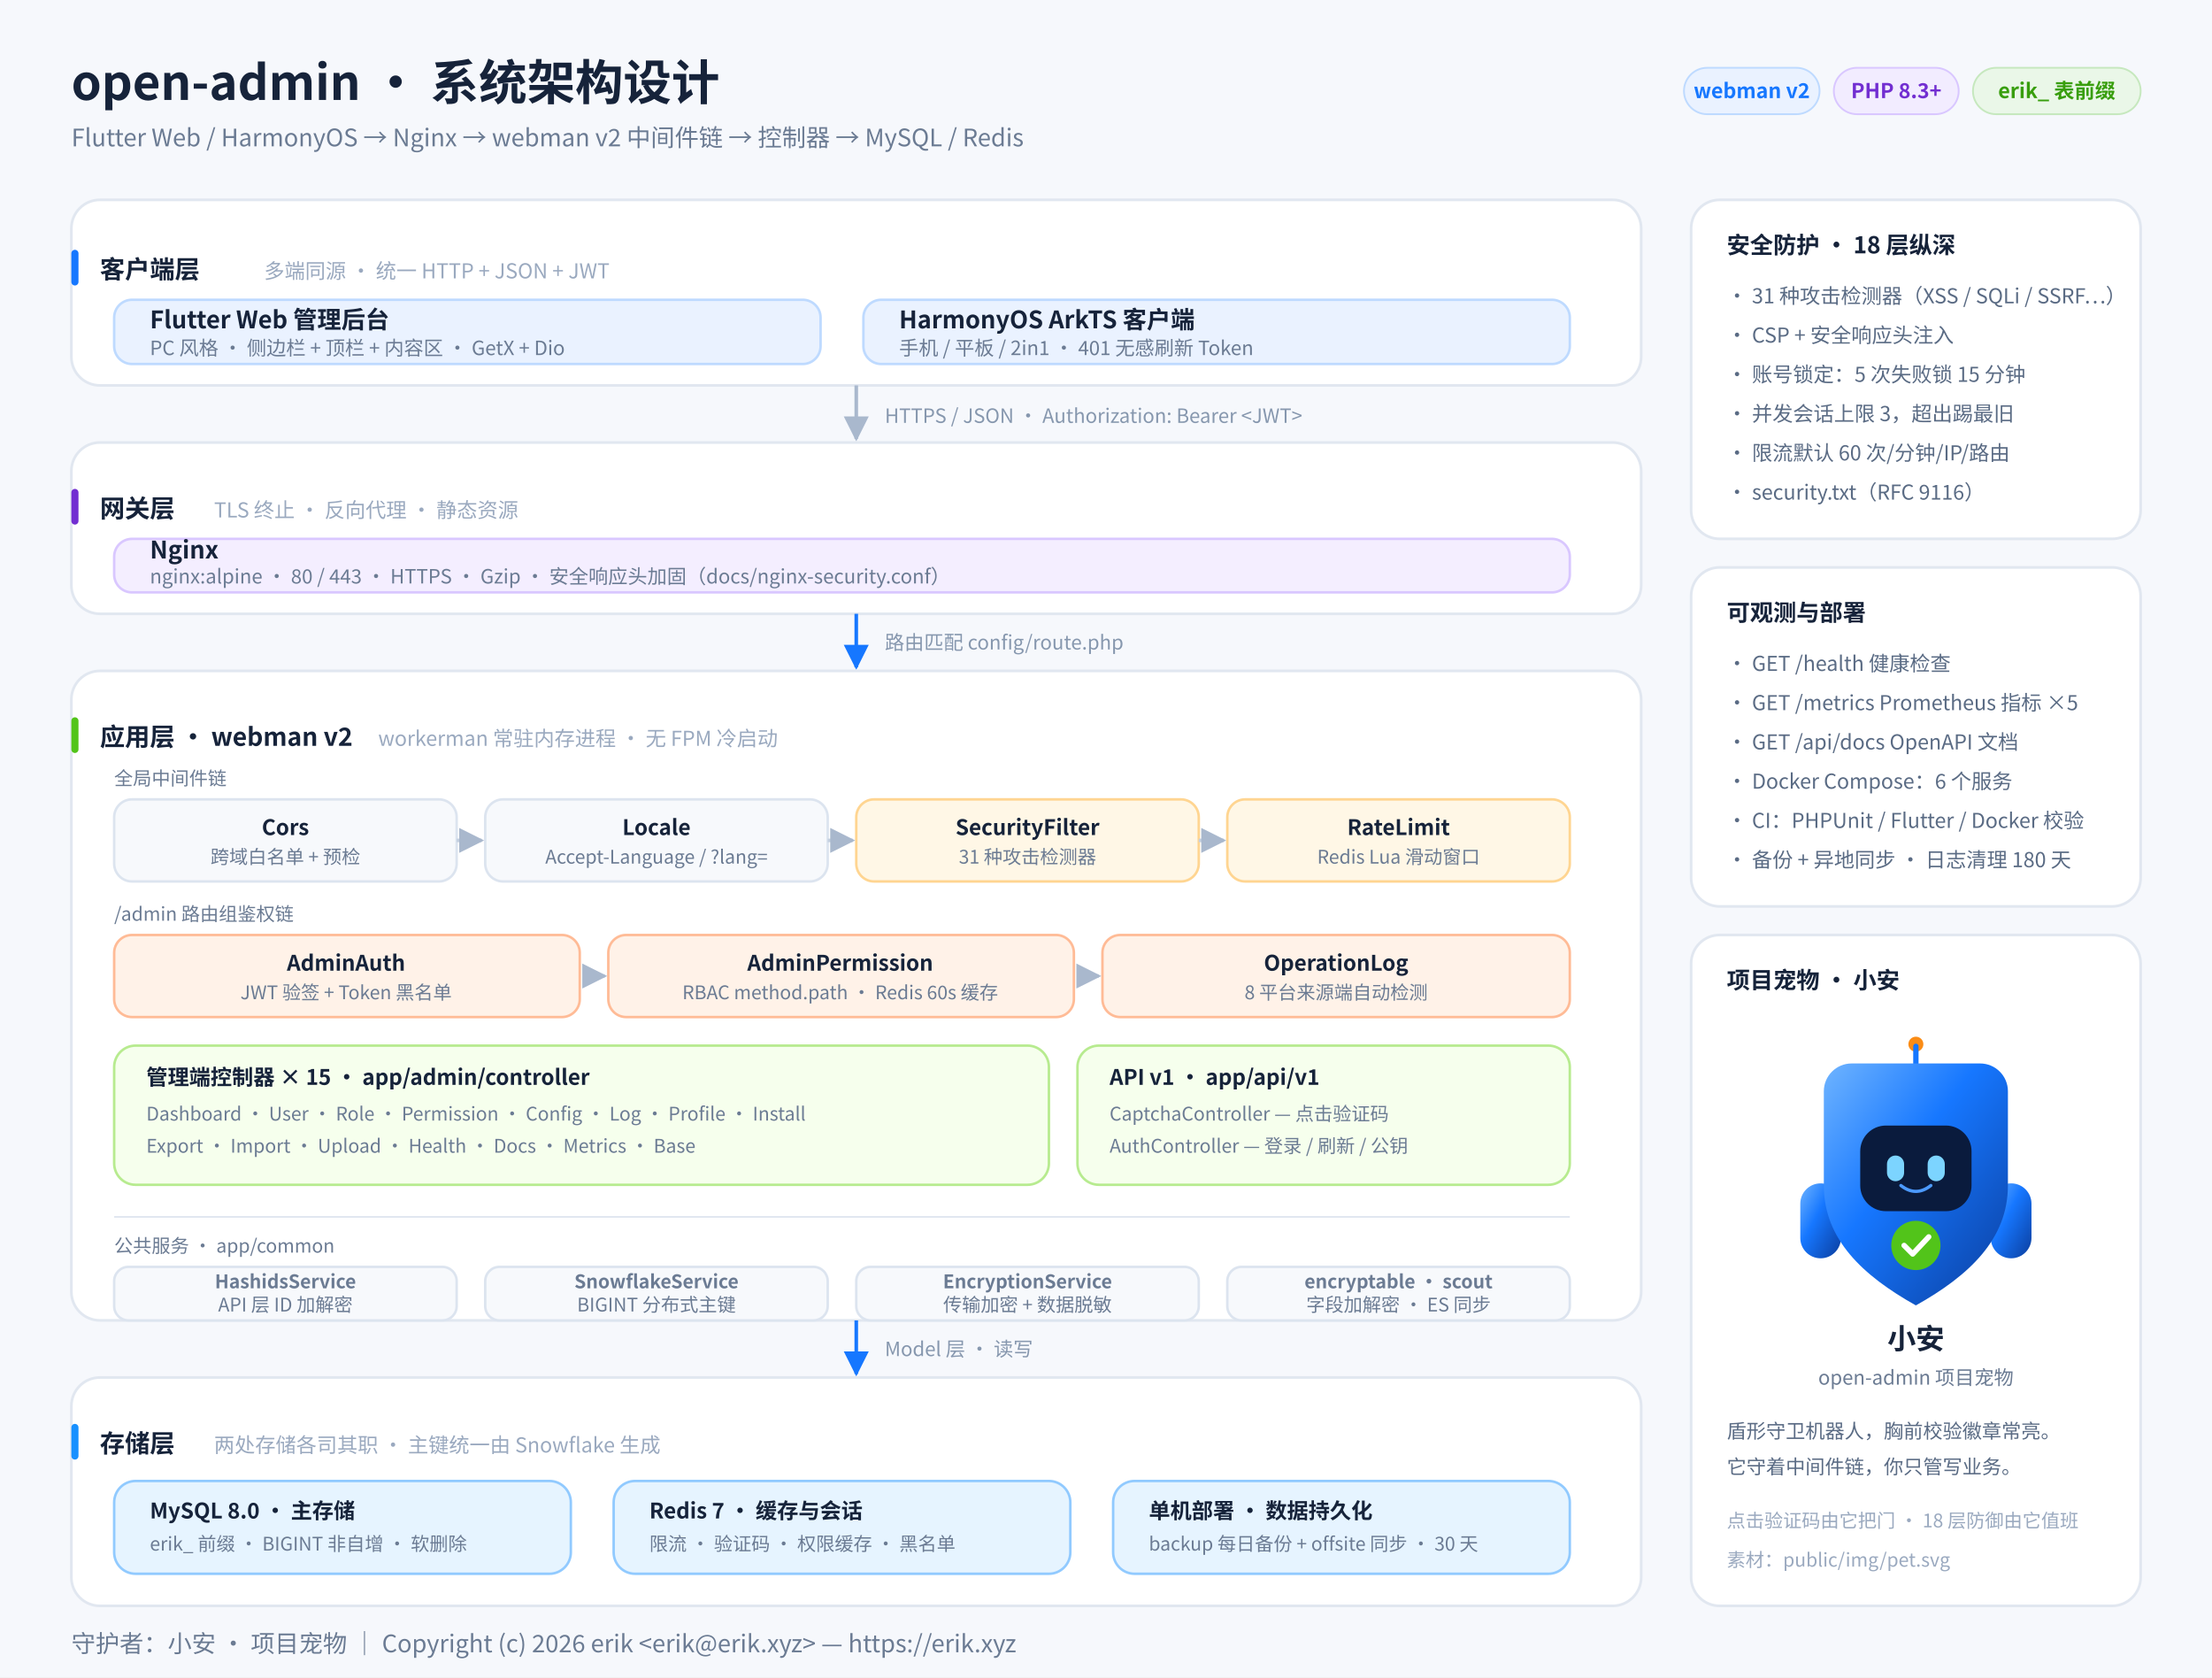
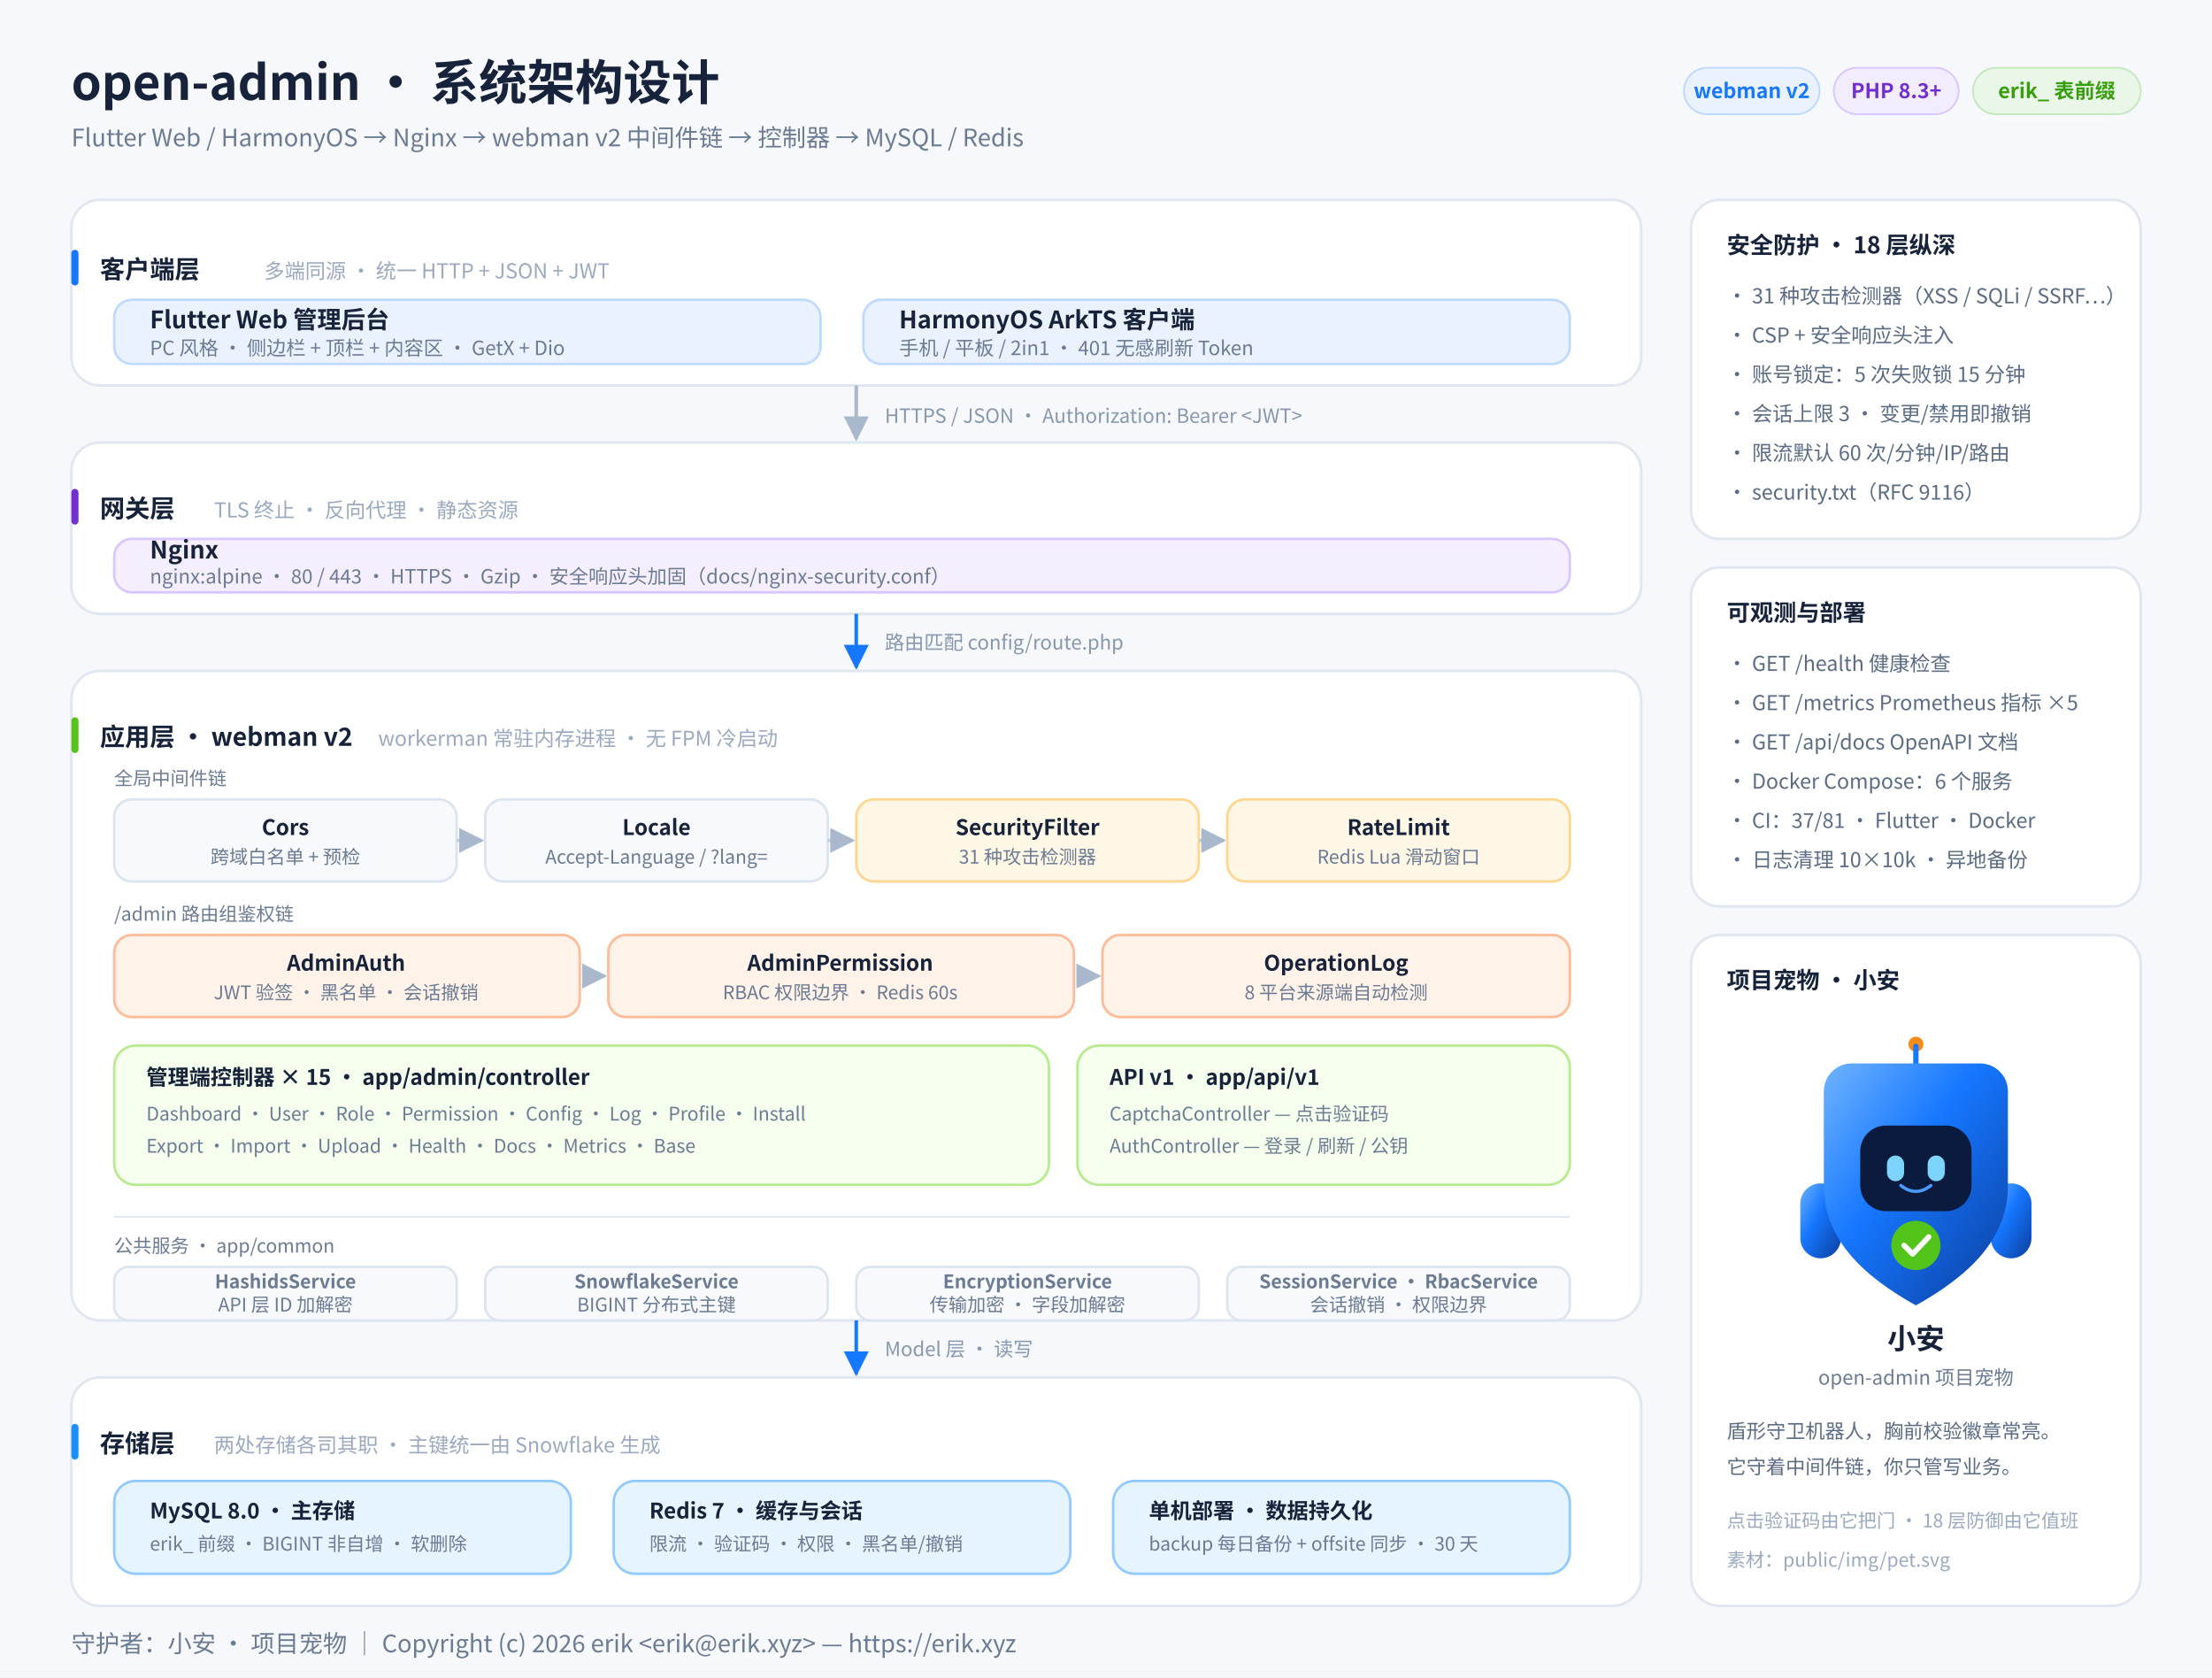
<svg xmlns="http://www.w3.org/2000/svg" viewBox="0 0 1240 940" width="1240" height="940" role="img" aria-label="open-admin 系统架构设计图">
  <defs>
    <marker id="arw" viewBox="0 0 10 10" refX="9" refY="5" markerWidth="7" markerHeight="7" orient="auto-start-reverse">
      <path d="M 0 0 L 10 5 L 0 10 z" fill="#A9B8CD" />
    </marker>
    <marker id="arwBlue" viewBox="0 0 10 10" refX="9" refY="5" markerWidth="7" markerHeight="7" orient="auto-start-reverse">
      <path d="M 0 0 L 10 5 L 0 10 z" fill="#1677FF" />
    </marker>
    <linearGradient id="shieldGrad" x1="0" y1="0" x2="1" y2="1">
      <stop offset="0" stop-color="#6FB4FF" />
      <stop offset="0.42" stop-color="#1677FF" />
      <stop offset="1" stop-color="#0B3E9E" />
    </linearGradient>
    <style>
      text { font-family: system-ui, -apple-system, "PingFang SC", "Microsoft YaHei", "Noto Sans CJK SC", "Segoe UI", sans-serif; }
      .t1 { font-size: 27px; font-weight: 700; fill: #16233A; }
      .t2 { font-size: 13.5px; fill: #6B7B93; }
      .bandName { font-size: 14px; font-weight: 700; fill: #16233A; }
      .bandHint { font-size: 11.5px; fill: #9AA9BF; }
      .nTitle { font-size: 13.5px; font-weight: 600; fill: #16233A; }
      .nSub { font-size: 11px; fill: #6B7B93; }
      .chipT { font-size: 12px; font-weight: 600; fill: #16233A; }
      .chipS { font-size: 10.5px; fill: #6B7B93; }
      .railT { font-size: 13px; font-weight: 700; fill: #16233A; }
      .railI { font-size: 11.5px; fill: #5A6B84; }
      .flow { font-size: 11px; fill: #8697AE; }
      .band { fill: #FFFFFF; stroke: #E1E7F0; stroke-width: 1.5; }
      .railCard { fill: #FFFFFF; stroke: #E1E7F0; stroke-width: 1.5; }
      .node { stroke-width: 1.4; }
      .ctr { text-anchor: middle; }
    </style>
  </defs>
  <rect width="1240" height="940" fill="#F6F8FC" />
  <text class="t1" x="40" y="56">open-admin · 系统架构设计</text>
  <text class="t2" x="40" y="82">Flutter Web / HarmonyOS → Nginx → webman v2 中间件链 → 控制器 → MySQL / Redis</text>
  <g font-size="11.5" font-weight="600">
    <rect x="944" y="38" width="76" height="26" rx="13" fill="#EAF2FF" stroke="#BEDAFF" />
    <text x="982" y="55" class="ctr" fill="#1677FF">webman v2</text>
    <rect x="1028" y="38" width="70" height="26" rx="13" fill="#F2ECFF" stroke="#D9C7FF" />
    <text x="1063" y="55" class="ctr" fill="#722ED1">PHP 8.3+</text>
    <rect x="1106" y="38" width="94" height="26" rx="13" fill="#EAF7E8" stroke="#C6E8BE" />
    <text x="1153" y="55" class="ctr" fill="#389E0D">erik_ 表前缀</text>
  </g>
  <rect class="band" x="40" y="112" width="880" height="104" rx="16" />
  <rect x="40" y="140" width="4" height="20" rx="2" fill="#1677FF" />
  <text class="bandName" x="56" y="156">客户端层</text>
  <text class="bandHint" x="148" y="156">多端同源 · 统一 HTTP + JSON + JWT</text>
  <rect class="node" x="64" y="168" width="396" height="36" rx="10" fill="#EAF2FF" stroke="#BEDAFF" />
  <text class="nTitle" x="84" y="184">Flutter Web 管理后台</text>
  <text class="nSub" x="84" y="199">PC 风格 · 侧边栏 + 顶栏 + 内容区 · GetX + Dio</text>
  <rect class="node" x="484" y="168" width="396" height="36" rx="10" fill="#EAF2FF" stroke="#BEDAFF" />
  <text class="nTitle" x="504" y="184">HarmonyOS ArkTS 客户端</text>
  <text class="nSub" x="504" y="199">手机 / 平板 / 2in1 · 401 无感刷新 Token</text>
  <path d="M 480 216 L 480 246" stroke="#A9B8CD" stroke-width="2" fill="none" marker-end="url(#arw)" />
  <text class="flow" x="496" y="237">HTTPS / JSON · Authorization: Bearer &lt;JWT&gt;</text>
  <rect class="band" x="40" y="248" width="880" height="96" rx="16" />
  <rect x="40" y="274" width="4" height="20" rx="2" fill="#722ED1" />
  <text class="bandName" x="56" y="290">网关层</text>
  <text class="bandHint" x="120" y="290">TLS 终止 · 反向代理 · 静态资源</text>
  <rect class="node" x="64" y="302" width="816" height="30" rx="10" fill="#F4EEFF" stroke="#D9C7FF" />
  <text class="nTitle" x="84" y="313" fill="#531DAB" font-size="12.5">Nginx</text>
  <text class="nSub" x="84" y="327">nginx:alpine · 80 / 443 · HTTPS · Gzip · 安全响应头加固（docs/nginx-security.conf）</text>
  <path d="M 480 344 L 480 374" stroke="#1677FF" stroke-width="2" fill="none" marker-end="url(#arwBlue)" />
  <text class="flow" x="496" y="364">路由匹配 config/route.php</text>
  <rect class="band" x="40" y="376" width="880" height="364" rx="16" stroke="#BEDAFF" />
  <rect x="40" y="402" width="4" height="20" rx="2" fill="#52C41A" />
  <text class="bandName" x="56" y="418" fill="#1677FF">应用层 · webman v2</text>
  <text class="bandHint" x="212" y="418">workerman 常驻内存进程 · 无 FPM 冷启动</text>
  <text class="chipS" x="64" y="440" font-size="11">全局中间件链</text>
  <rect class="node" x="64" y="448" width="192" height="46" rx="10" fill="#F7F9FC" stroke="#DCE4EF" />
  <text class="chipT ctr" x="160" y="468">Cors</text>
  <text class="chipS ctr" x="160" y="484">跨域白名单 + 预检</text>
  <rect class="node" x="272" y="448" width="192" height="46" rx="10" fill="#F7F9FC" stroke="#DCE4EF" />
  <text class="chipT ctr" x="368" y="468">Locale</text>
  <text class="chipS ctr" x="368" y="484">Accept-Language / ?lang=</text>
  <rect class="node" x="480" y="448" width="192" height="46" rx="10" fill="#FFF7E6" stroke="#FFD591" />
  <text class="chipT ctr" x="576" y="468" fill="#AD4E00">SecurityFilter</text>
  <text class="chipS ctr" x="576" y="484">31 种攻击检测器</text>
  <rect class="node" x="688" y="448" width="192" height="46" rx="10" fill="#FFF7E6" stroke="#FFD591" />
  <text class="chipT ctr" x="784" y="468" fill="#AD4E00">RateLimit</text>
  <text class="chipS ctr" x="784" y="484">Redis Lua 滑动窗口</text>
  <path d="M 256 471 L 270 471" stroke="#C4D0E0" stroke-width="2" marker-end="url(#arw)" />
  <path d="M 464 471 L 478 471" stroke="#C4D0E0" stroke-width="2" marker-end="url(#arw)" />
  <path d="M 672 471 L 686 471" stroke="#C4D0E0" stroke-width="2" marker-end="url(#arw)" />
  <text class="chipS" x="64" y="516" font-size="11">/admin 路由组鉴权链</text>
  <rect class="node" x="64" y="524" width="261" height="46" rx="10" fill="#FFF2E8" stroke="#FFBB96" />
  <text class="chipT ctr" x="194" y="544" fill="#AD4E00">AdminAuth</text>
-   <text class="chipS ctr" x="194" y="560">JWT 验签 + Token 黑名单</text>
+   <text class="chipS ctr" x="194" y="560">JWT 验签 · 黑名单 · 会话撤销</text>
  <rect class="node" x="341" y="524" width="261" height="46" rx="10" fill="#FFF2E8" stroke="#FFBB96" />
  <text class="chipT ctr" x="471" y="544" fill="#AD4E00">AdminPermission</text>
-   <text class="chipS ctr" x="471" y="560">RBAC method.path · Redis 60s 缓存</text>
+   <text class="chipS ctr" x="471" y="560">RBAC 权限边界 · Redis 60s</text>
  <rect class="node" x="618" y="524" width="262" height="46" rx="10" fill="#FFF2E8" stroke="#FFBB96" />
  <text class="chipT ctr" x="749" y="544" fill="#AD4E00">OperationLog</text>
  <text class="chipS ctr" x="749" y="560">8 平台来源端自动检测</text>
  <path d="M 327 547 L 339 547" stroke="#C4D0E0" stroke-width="2" marker-end="url(#arw)" />
  <path d="M 604 547 L 616 547" stroke="#C4D0E0" stroke-width="2" marker-end="url(#arw)" />
  <rect class="node" x="64" y="586" width="524" height="78" rx="12" fill="#F6FFED" stroke="#B7EB8F" />
  <text class="chipT" x="82" y="608" fill="#389E0D">管理端控制器 × 15 · app/admin/controller</text>
  <text class="chipS" x="82" y="628">Dashboard · User · Role · Permission · Config · Log · Profile · Install</text>
  <text class="chipS" x="82" y="646">Export · Import · Upload · Health · Docs · Metrics · Base</text>
  <rect class="node" x="604" y="586" width="276" height="78" rx="12" fill="#F6FFED" stroke="#B7EB8F" />
  <text class="chipT" x="622" y="608" fill="#389E0D">API v1 · app/api/v1</text>
  <text class="chipS" x="622" y="628">CaptchaController — 点击验证码</text>
  <text class="chipS" x="622" y="646">AuthController — 登录 / 刷新 / 公钥</text>
  <line x1="64" y1="682" x2="880" y2="682" stroke="#E1E7F0" stroke-width="1" />
  <text class="chipS" x="64" y="702" font-size="11">公共服务 · app/common</text>
  <rect class="node" x="64" y="710" width="192" height="30" rx="8" fill="#F7F9FC" stroke="#DCE4EF" />
  <text class="chipS ctr" x="160" y="722" font-size="11.5" fill="#16233A" font-weight="600">HashidsService</text>
  <text class="chipS ctr" x="160" y="735">API 层 ID 加解密</text>
  <rect class="node" x="272" y="710" width="192" height="30" rx="8" fill="#F7F9FC" stroke="#DCE4EF" />
  <text class="chipS ctr" x="368" y="722" font-size="11.5" fill="#16233A" font-weight="600">SnowflakeService</text>
  <text class="chipS ctr" x="368" y="735">BIGINT 分布式主键</text>
  <rect class="node" x="480" y="710" width="192" height="30" rx="8" fill="#F7F9FC" stroke="#DCE4EF" />
  <text class="chipS ctr" x="576" y="722" font-size="11.5" fill="#16233A" font-weight="600">EncryptionService</text>
-   <text class="chipS ctr" x="576" y="735">传输加密 + 数据脱敏</text>
+   <text class="chipS ctr" x="576" y="735">传输加密 · 字段加解密</text>
  <rect class="node" x="688" y="710" width="192" height="30" rx="8" fill="#F7F9FC" stroke="#DCE4EF" />
-   <text class="chipS ctr" x="784" y="722" font-size="11.5" fill="#16233A" font-weight="600">encryptable · scout</text>
-   <text class="chipS ctr" x="784" y="735">字段加解密 · ES 同步</text>
+   <text class="chipS ctr" x="784" y="722" font-size="11.5" fill="#16233A" font-weight="600">SessionService · RbacService</text>
+   <text class="chipS ctr" x="784" y="735">会话撤销 · 权限边界</text>
  <path d="M 480 740 L 480 770" stroke="#1677FF" stroke-width="2" fill="none" marker-end="url(#arwBlue)" />
  <text class="flow" x="496" y="760">Model 层 · 读写</text>
  <rect class="band" x="40" y="772" width="880" height="128" rx="16" />
  <rect x="40" y="798" width="4" height="20" rx="2" fill="#1890FF" />
  <text class="bandName" x="56" y="814">存储层</text>
  <text class="bandHint" x="120" y="814">两处存储各司其职 · 主键统一由 Snowflake 生成</text>
  <rect class="node" x="64" y="830" width="256" height="52" rx="12" fill="#E6F4FF" stroke="#91CAFF" />
  <text class="chipT" x="84" y="851">MySQL 8.0 · 主存储</text>
  <text class="chipS" x="84" y="869">erik_ 前缀 · BIGINT 非自增 · 软删除</text>
  <rect class="node" x="344" y="830" width="256" height="52" rx="12" fill="#E6F4FF" stroke="#91CAFF" />
  <text class="chipT" x="364" y="851">Redis 7 · 缓存与会话</text>
-   <text class="chipS" x="364" y="869">限流 · 验证码 · 权限缓存 · 黑名单</text>
+   <text class="chipS" x="364" y="869">限流 · 验证码 · 权限 · 黑名单/撤销</text>
  <rect class="node" x="624" y="830" width="256" height="52" rx="12" fill="#E6F4FF" stroke="#91CAFF" />
  <text class="chipT" x="644" y="851">单机部署 · 数据持久化</text>
  <text class="chipS" x="644" y="869">backup 每日备份 + offsite 同步 · 30 天</text>
  <rect class="railCard" x="948" y="112" width="252" height="190" rx="16" />
  <text class="railT" x="968" y="142">安全防护 · 18 层纵深</text>
  <g class="railI">
    <text x="968" y="170">· 31 种攻击检测器（XSS / SQLi / SSRF…）</text>
    <text x="968" y="192">· CSP + 安全响应头注入</text>
    <text x="968" y="214">· 账号锁定：5 次失败锁 15 分钟</text>
-     <text x="968" y="236">· 并发会话上限 3，超出踢最旧</text>
+     <text x="968" y="236">· 会话上限 3 · 变更/禁用即撤销</text>
    <text x="968" y="258">· 限流默认 60 次/分钟/IP/路由</text>
    <text x="968" y="280">· security.txt（RFC 9116）</text>
  </g>
  <rect class="railCard" x="948" y="318" width="252" height="190" rx="16" />
  <text class="railT" x="968" y="348">可观测与部署</text>
  <g class="railI">
    <text x="968" y="376">· GET /health 健康检查</text>
    <text x="968" y="398">· GET /metrics Prometheus 指标 ×5</text>
    <text x="968" y="420">· GET /api/docs OpenAPI 文档</text>
    <text x="968" y="442">· Docker Compose：6 个服务</text>
-     <text x="968" y="464">· CI：PHPUnit / Flutter / Docker 校验</text>
-     <text x="968" y="486">· 备份 + 异地同步 · 日志清理 180 天</text>
+     <text x="968" y="464">· CI：37/81 · Flutter · Docker</text>
+     <text x="968" y="486">· 日志清理 10×10k · 异地备份</text>
  </g>
  <rect class="railCard" x="948" y="524" width="252" height="376" rx="16" stroke="#BEDAFF" />
  <text class="railT" x="968" y="554">项目宠物 · 小安</text>
  <g transform="translate(1002 568.4) scale(0.6)">
    <circle cx="120" cy="28" r="7" fill="#FA8C16" />
    <line x1="120" y1="48" x2="120" y2="30" stroke="#1677FF" stroke-width="5" stroke-linecap="round" />
    <rect x="12" y="158" width="38" height="70" rx="19" fill="url(#shieldGrad)" />
    <rect x="190" y="158" width="38" height="70" rx="19" fill="url(#shieldGrad)" />
    <path d="M 60 46 H 180 A 26 26 0 0 1 206 72 V 160 C 206 210 170 244 120 272              C 70 244 34 210 34 160 V 72 A 26 26 0 0 1 60 46 Z" fill="url(#shieldGrad)" />
    <rect x="68" y="104" width="104" height="80" rx="24" fill="#0A1B3D" />
    <rect x="93" y="132" width="16" height="24" rx="8" fill="#7CD4FF" />
    <rect x="131" y="132" width="16" height="24" rx="8" fill="#7CD4FF" />
    <path d="M 106 160 Q 120 171 134 160" fill="none" stroke="#4C9AFF" stroke-width="3" stroke-linecap="round" />
    <circle cx="120" cy="216" r="23" fill="#52C41A" />
    <path d="M 109 216 l 8 8 l 15 -16" fill="none" stroke="#FFFFFF" stroke-width="5" stroke-linecap="round" stroke-linejoin="round" />
  </g>
  <text x="1074" y="756" class="ctr" font-size="16" font-weight="700" fill="#16233A">小安</text>
  <text x="1074" y="776" class="ctr" font-size="11" fill="#6B7B93">open-admin 项目宠物</text>
  <text x="968" y="806" font-size="11" fill="#5A6B84">盾形守卫机器人，胸前校验徽章常亮。</text>
  <text x="968" y="826" font-size="11" fill="#5A6B84">它守着中间件链，你只管写业务。</text>
  <text x="968" y="856" font-size="10.5" fill="#9AA9BF">点击验证码由它把门 · 18 层防御由它值班</text>
  <text x="968" y="878" font-size="10.5" fill="#9AA9BF">素材：public/img/pet.svg</text>
  <text class="t2" x="40" y="926" font-size="11.5">
    守护者：小安 · 项目宠物 ｜ Copyright (c) 2026 erik &lt;erik@erik.xyz&gt; — https://erik.xyz
  </text>
</svg>
